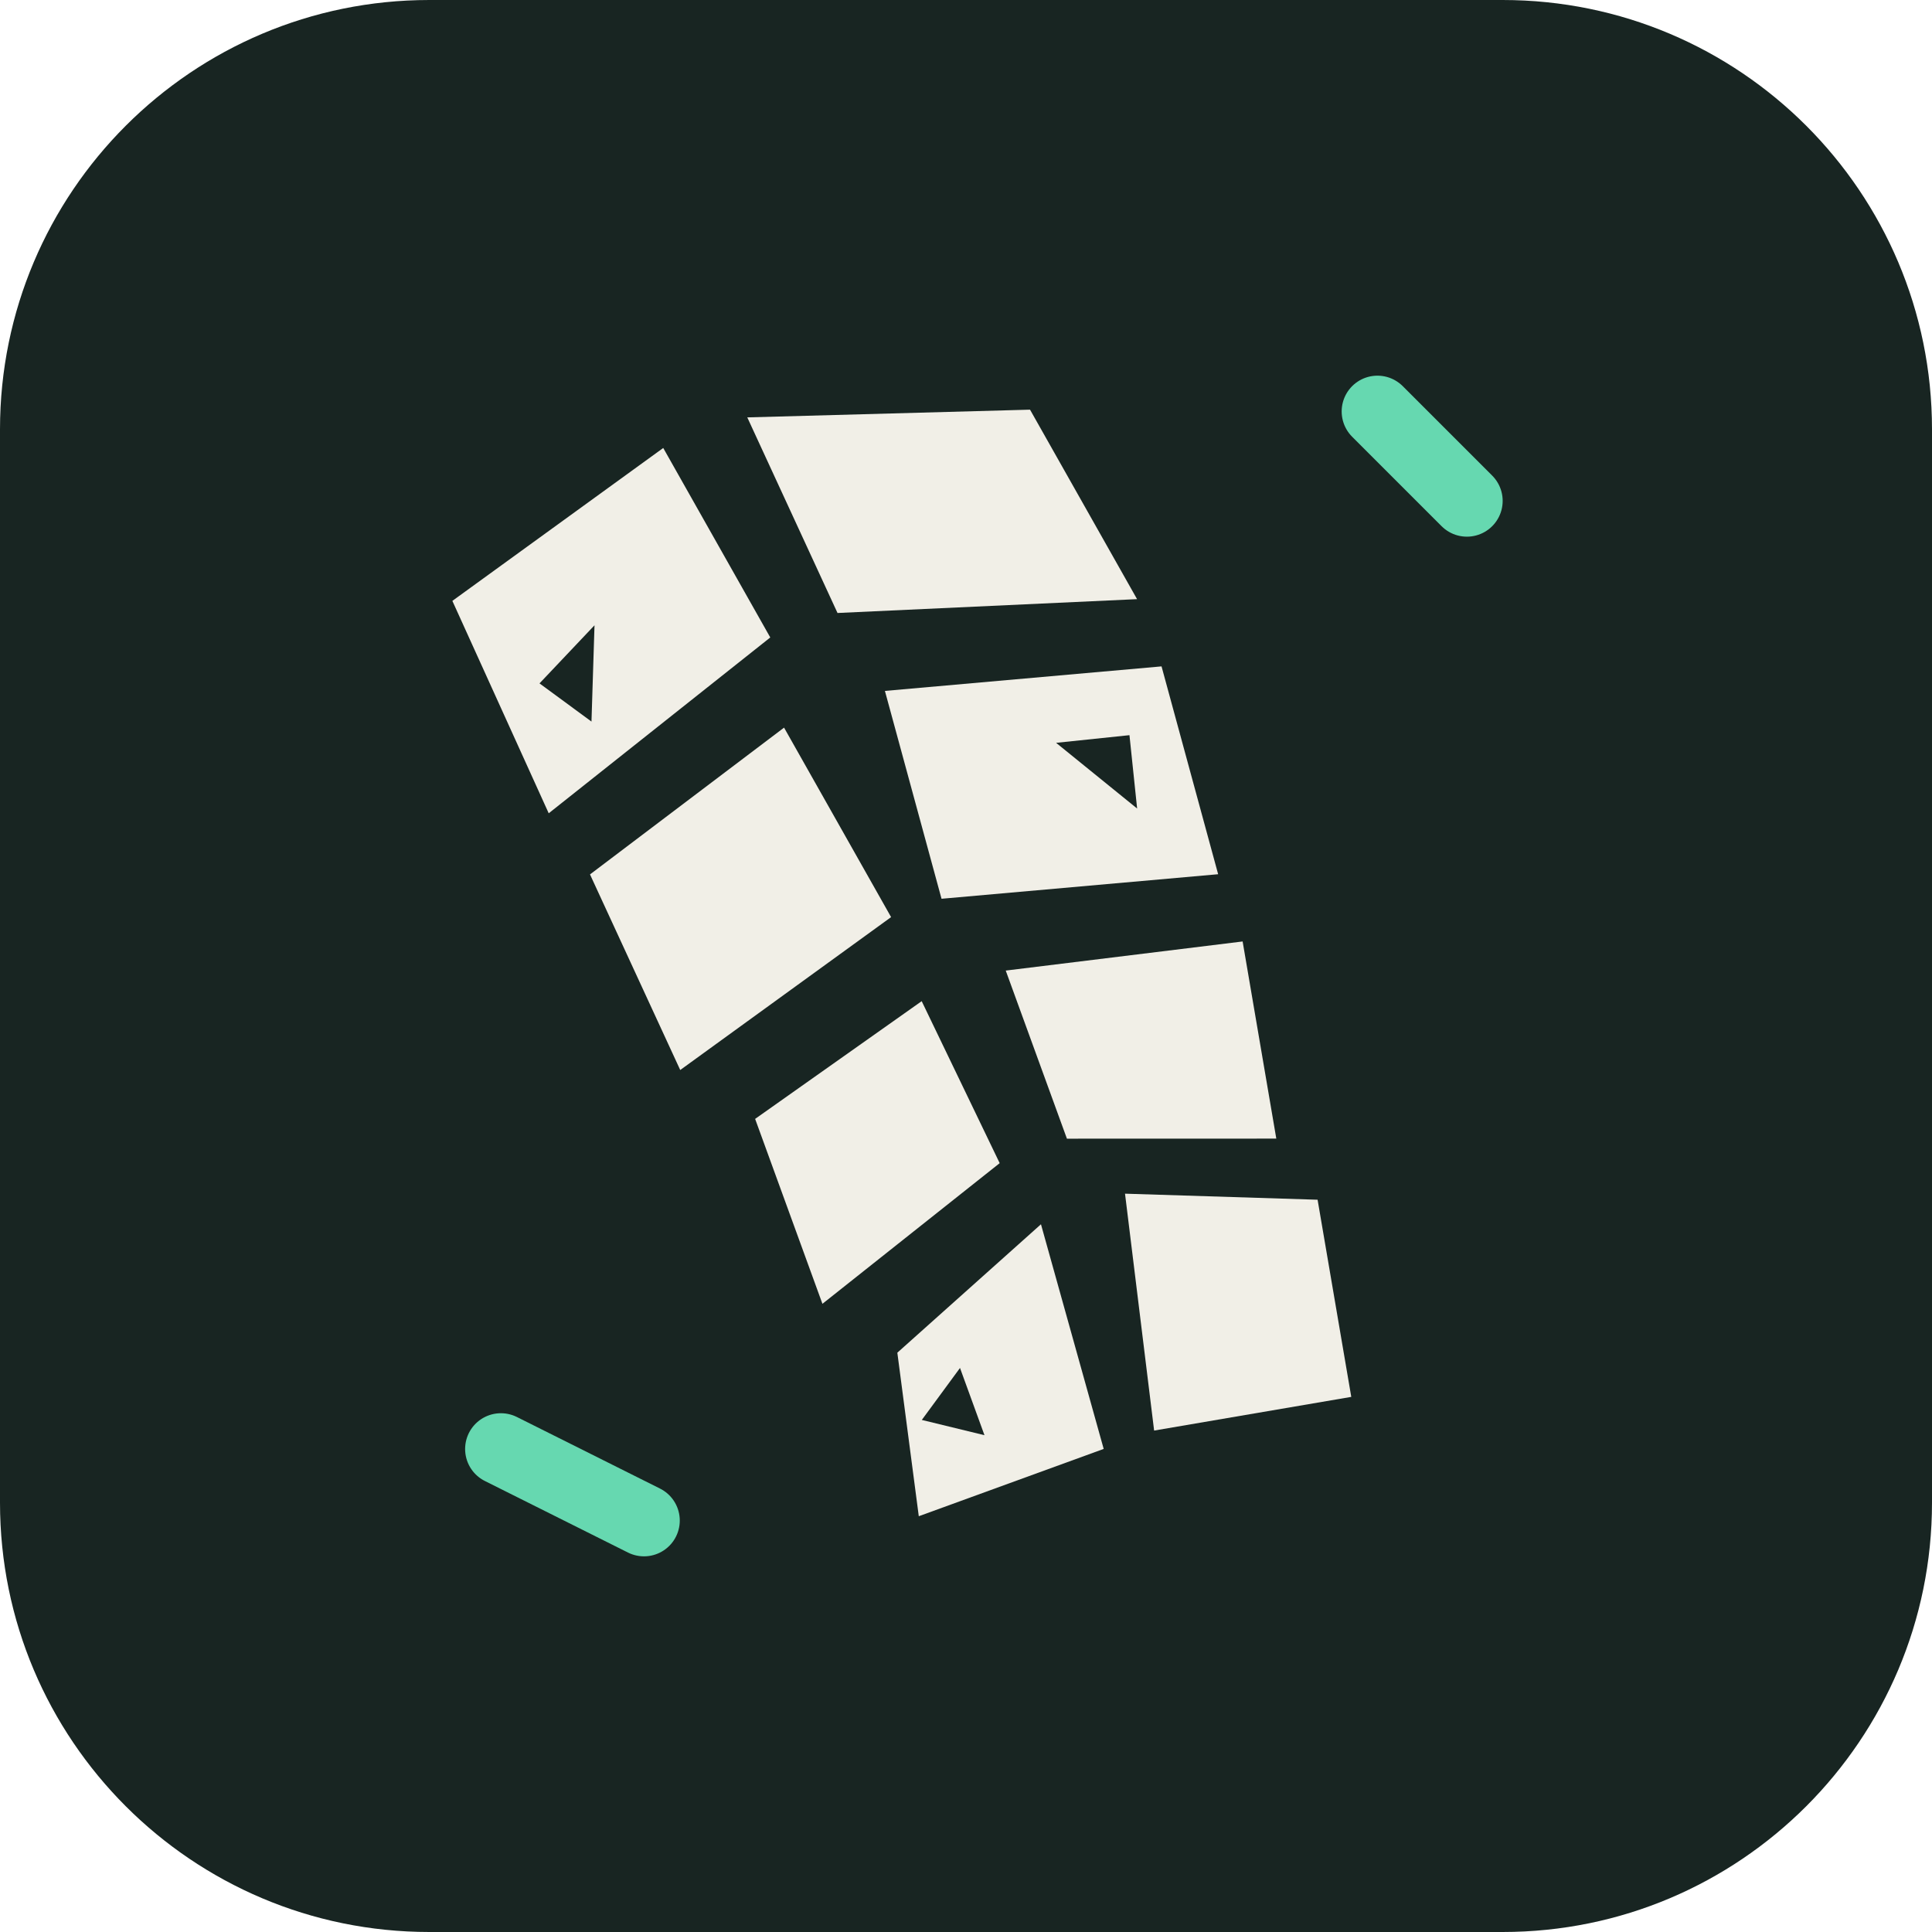
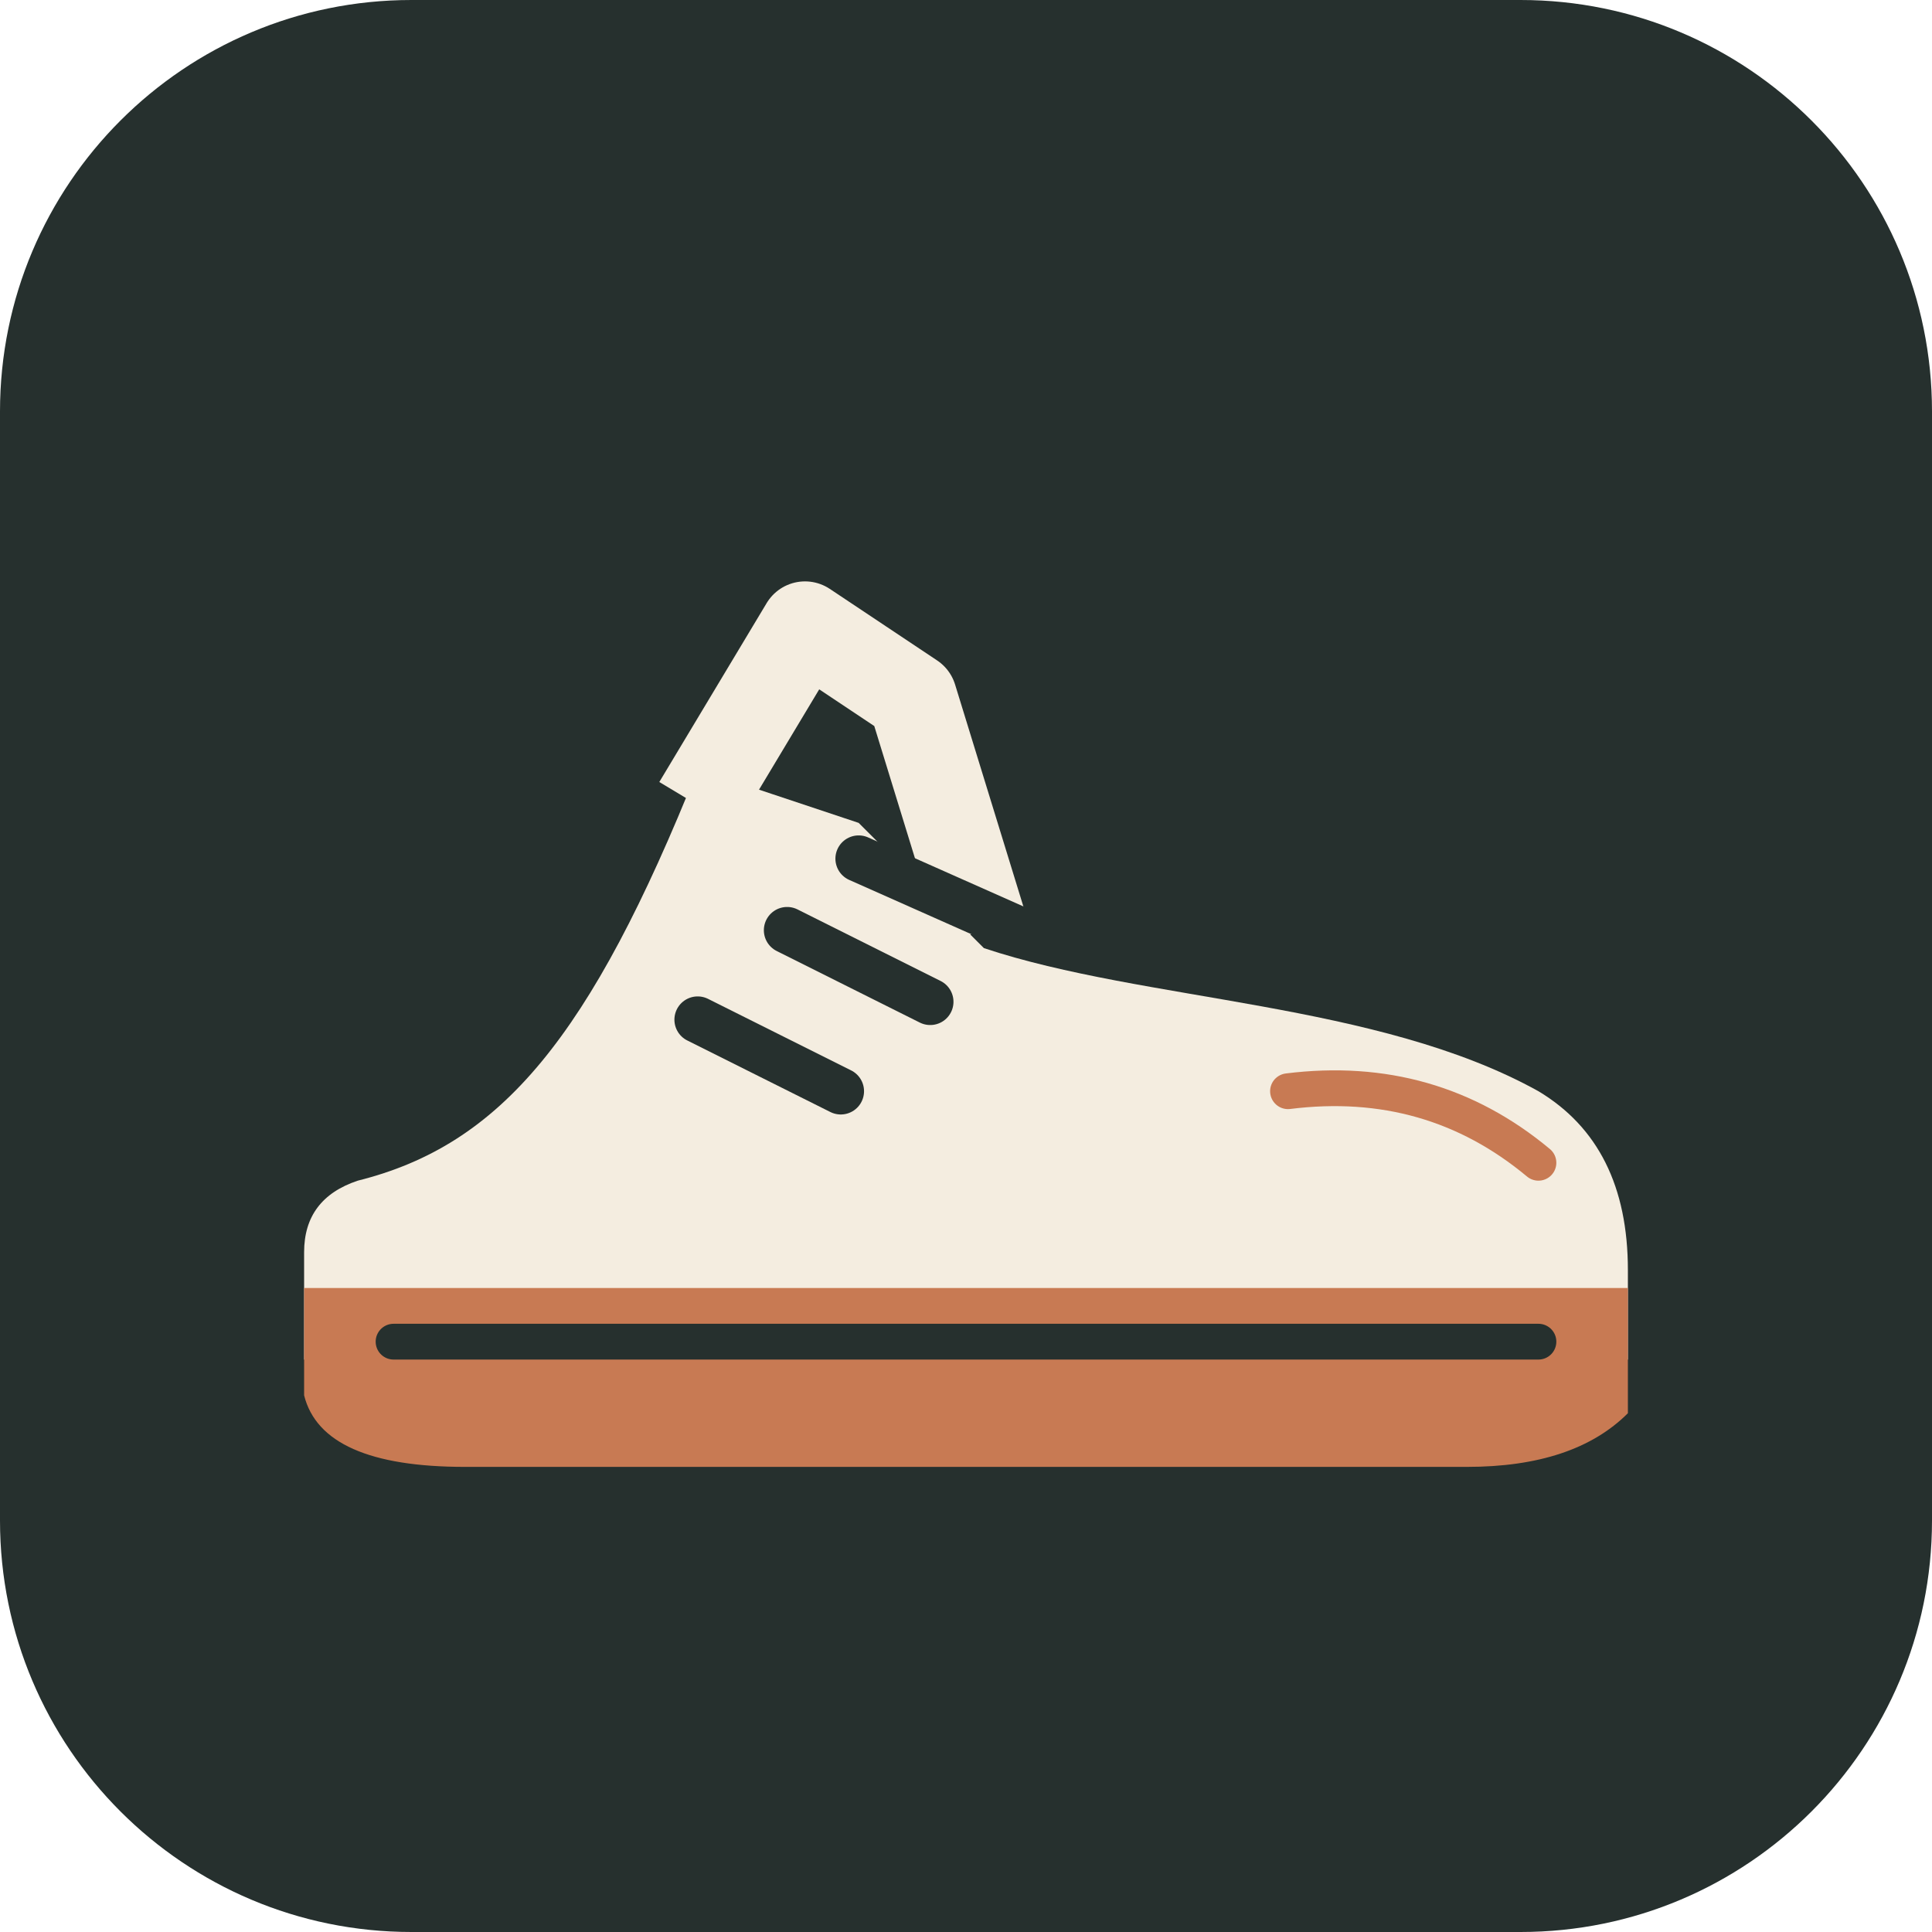
<svg xmlns="http://www.w3.org/2000/svg" width="108" height="108" viewBox="0 0 108 108">
-   <rect width="108" height="108" rx="24" fill="#182522" />
-   <g fill="none" stroke="#66D8B0" stroke-width="4" stroke-linecap="round">
-     <path d="M28 81 L36 85" />
-     <path d="M77 23 L82 28" />
-   </g>
-   <g transform="rotate(-20 54 54)" fill="#F1EFE7">
-     <path d="M34 25 L48 21 L50 33 L35 38 Z" />
-     <path d="M53 21 L68 26 L70 38 L54 33 Z" />
-     <path d="M36 42 L49 38 L51 50 L37 54 Z" />
-     <path d="M55 38 L70 42 L69 54 L54 50 Z" />
-     <path d="M40 58 L51 55 L52 65 L40 69 Z" />
-     <path d="M56 55 L69 58 L67 69 L56 65 Z" />
-     <path d="M43 73 L53 69 L52 82 L41 82 Z" />
-     <path d="M58 69 L68 73 L66 84 L55 82 Z" />
-     <g fill="#182522">
-       <path d="M37 31 L41 29 L39 34 Z" />
-       <path d="M63 44 L67 45 L66 49 Z" />
-       <path d="M43 77 L46 75 L46 79 Z" />
-     </g>
-   </g>
+   <rect width="108" height="108" rx="23" fill="#26302E" />
+   <path d="M20 66 C28 64 33 58 39 43 L48 46 L55 53 C64 56 77 56 86 61 Q91 64 91 71 L91 76 L17 76 L17 70 Q17 67 20 66Z" fill="#F4EDE0" />
+   <path d="M17 72 L91 72 L91 79 Q88 82 82 82 L26 82 Q18 82 17 78 Z" fill="#C87A53" />
+   <path d="M22 75 L86 75" fill="none" stroke="#26302E" stroke-width="2" stroke-linecap="round" />
+   <path d="M39 45 L45 35 L51 39 L55 52" fill="none" stroke="#F4EDE0" stroke-width="5" stroke-linejoin="round" />
+   <path d="M44 52 L52 56 M48 48 L57 52 M39 57 L47 61" stroke="#26302E" stroke-width="2.6" stroke-linecap="round" />
+   <path d="M72 61 Q80 60 86 65" fill="none" stroke="#C87A53" stroke-width="2" stroke-linecap="round" />
</svg>
